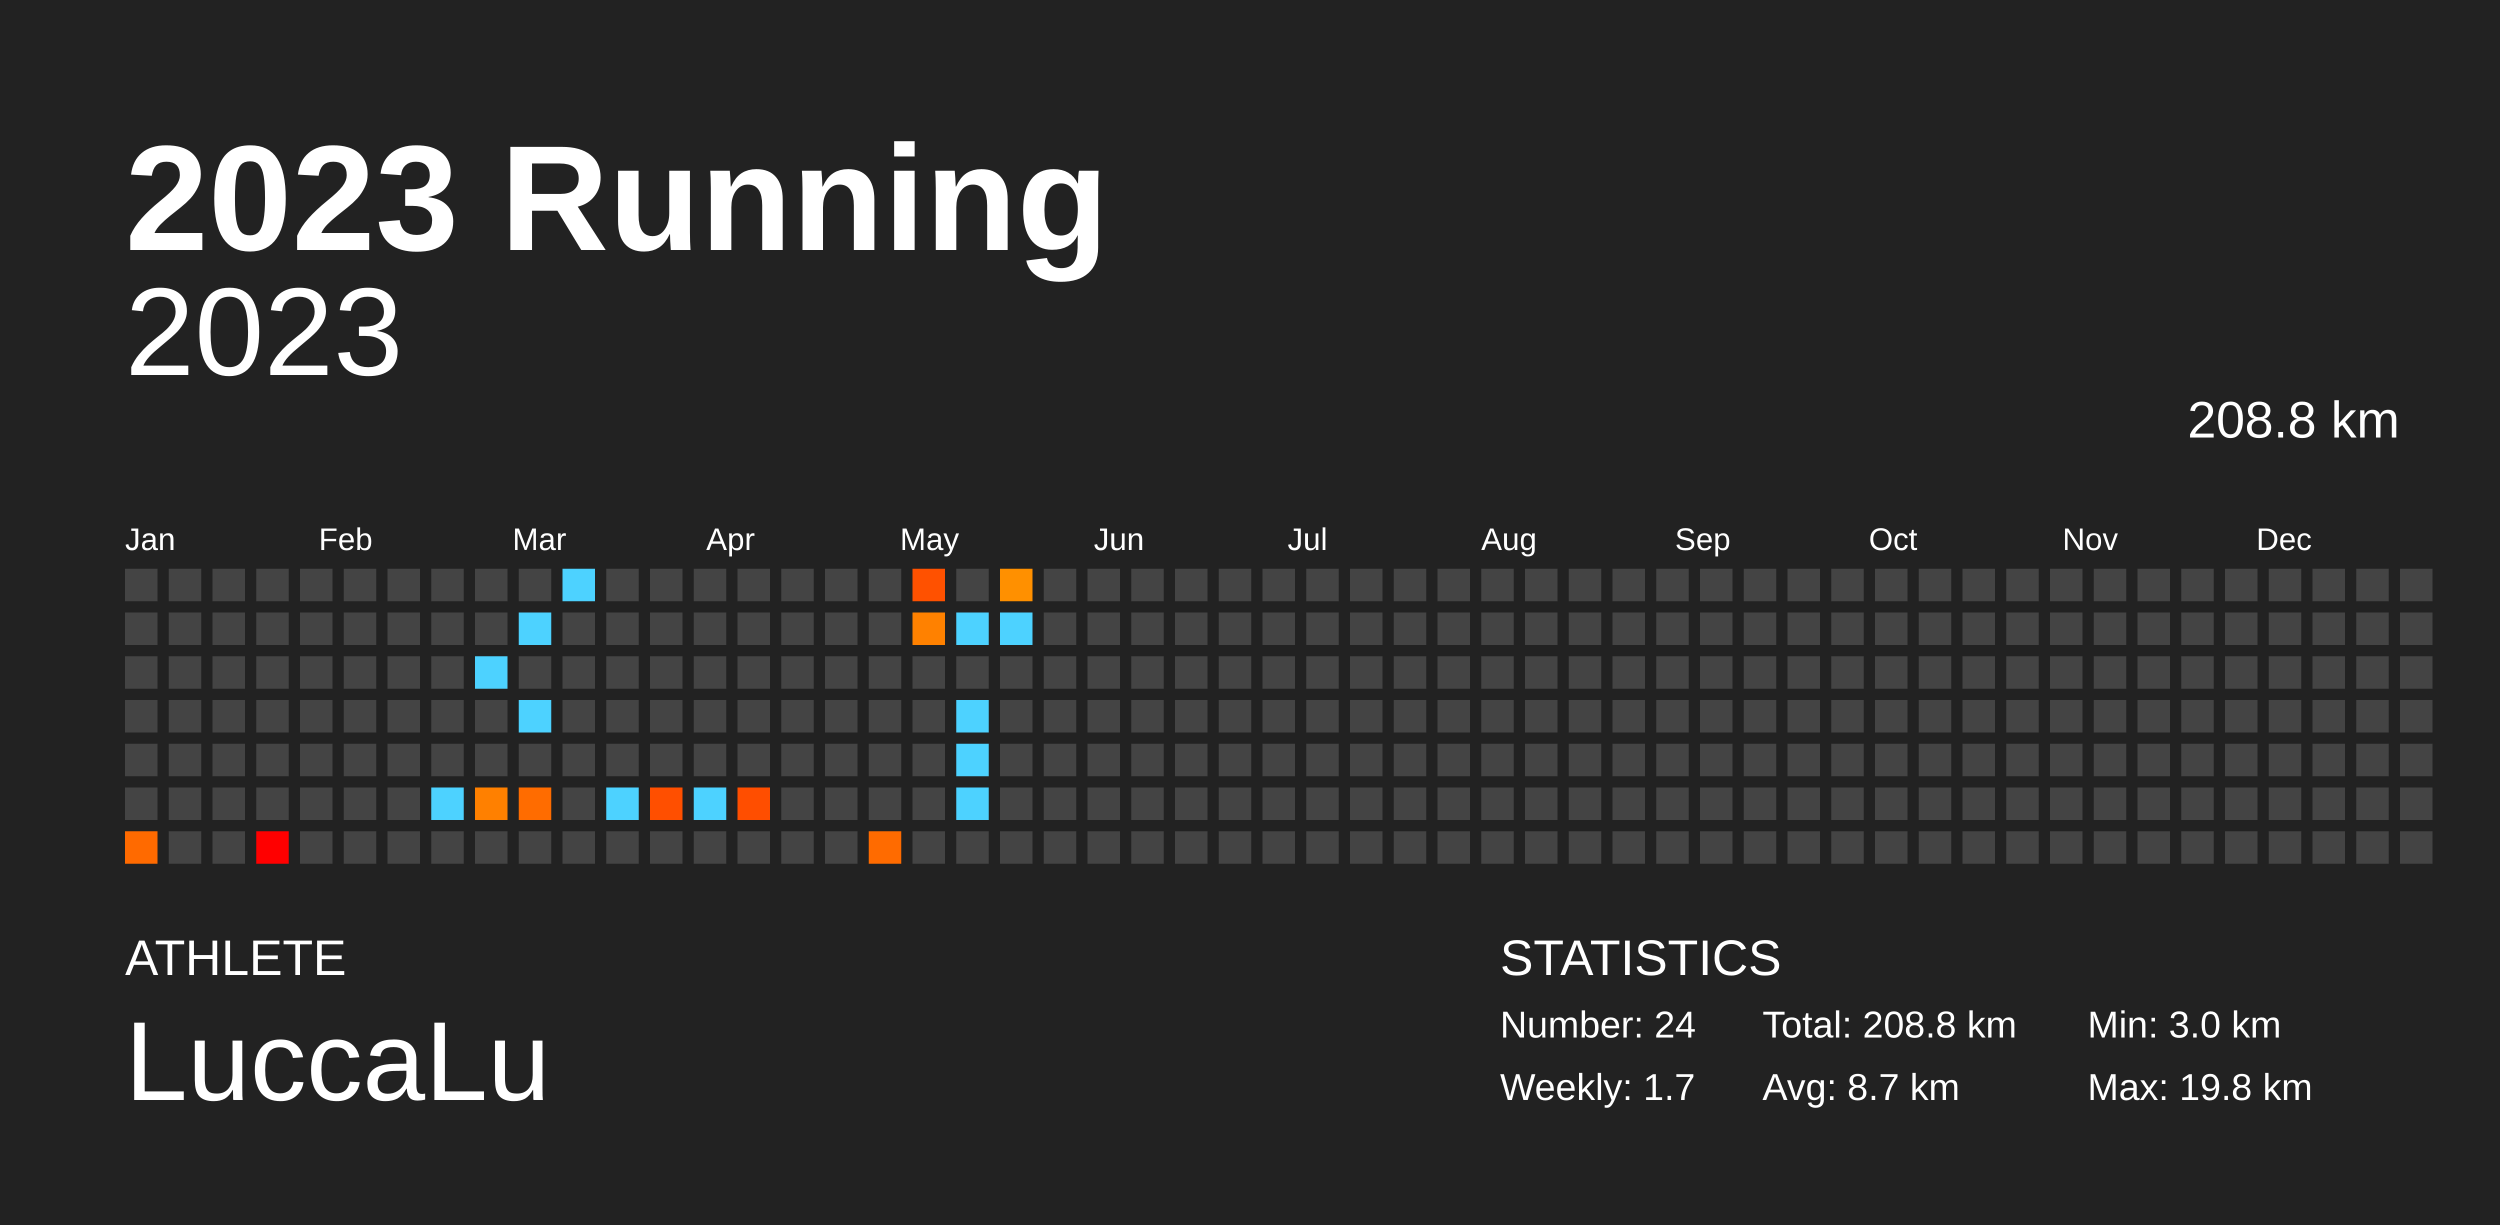
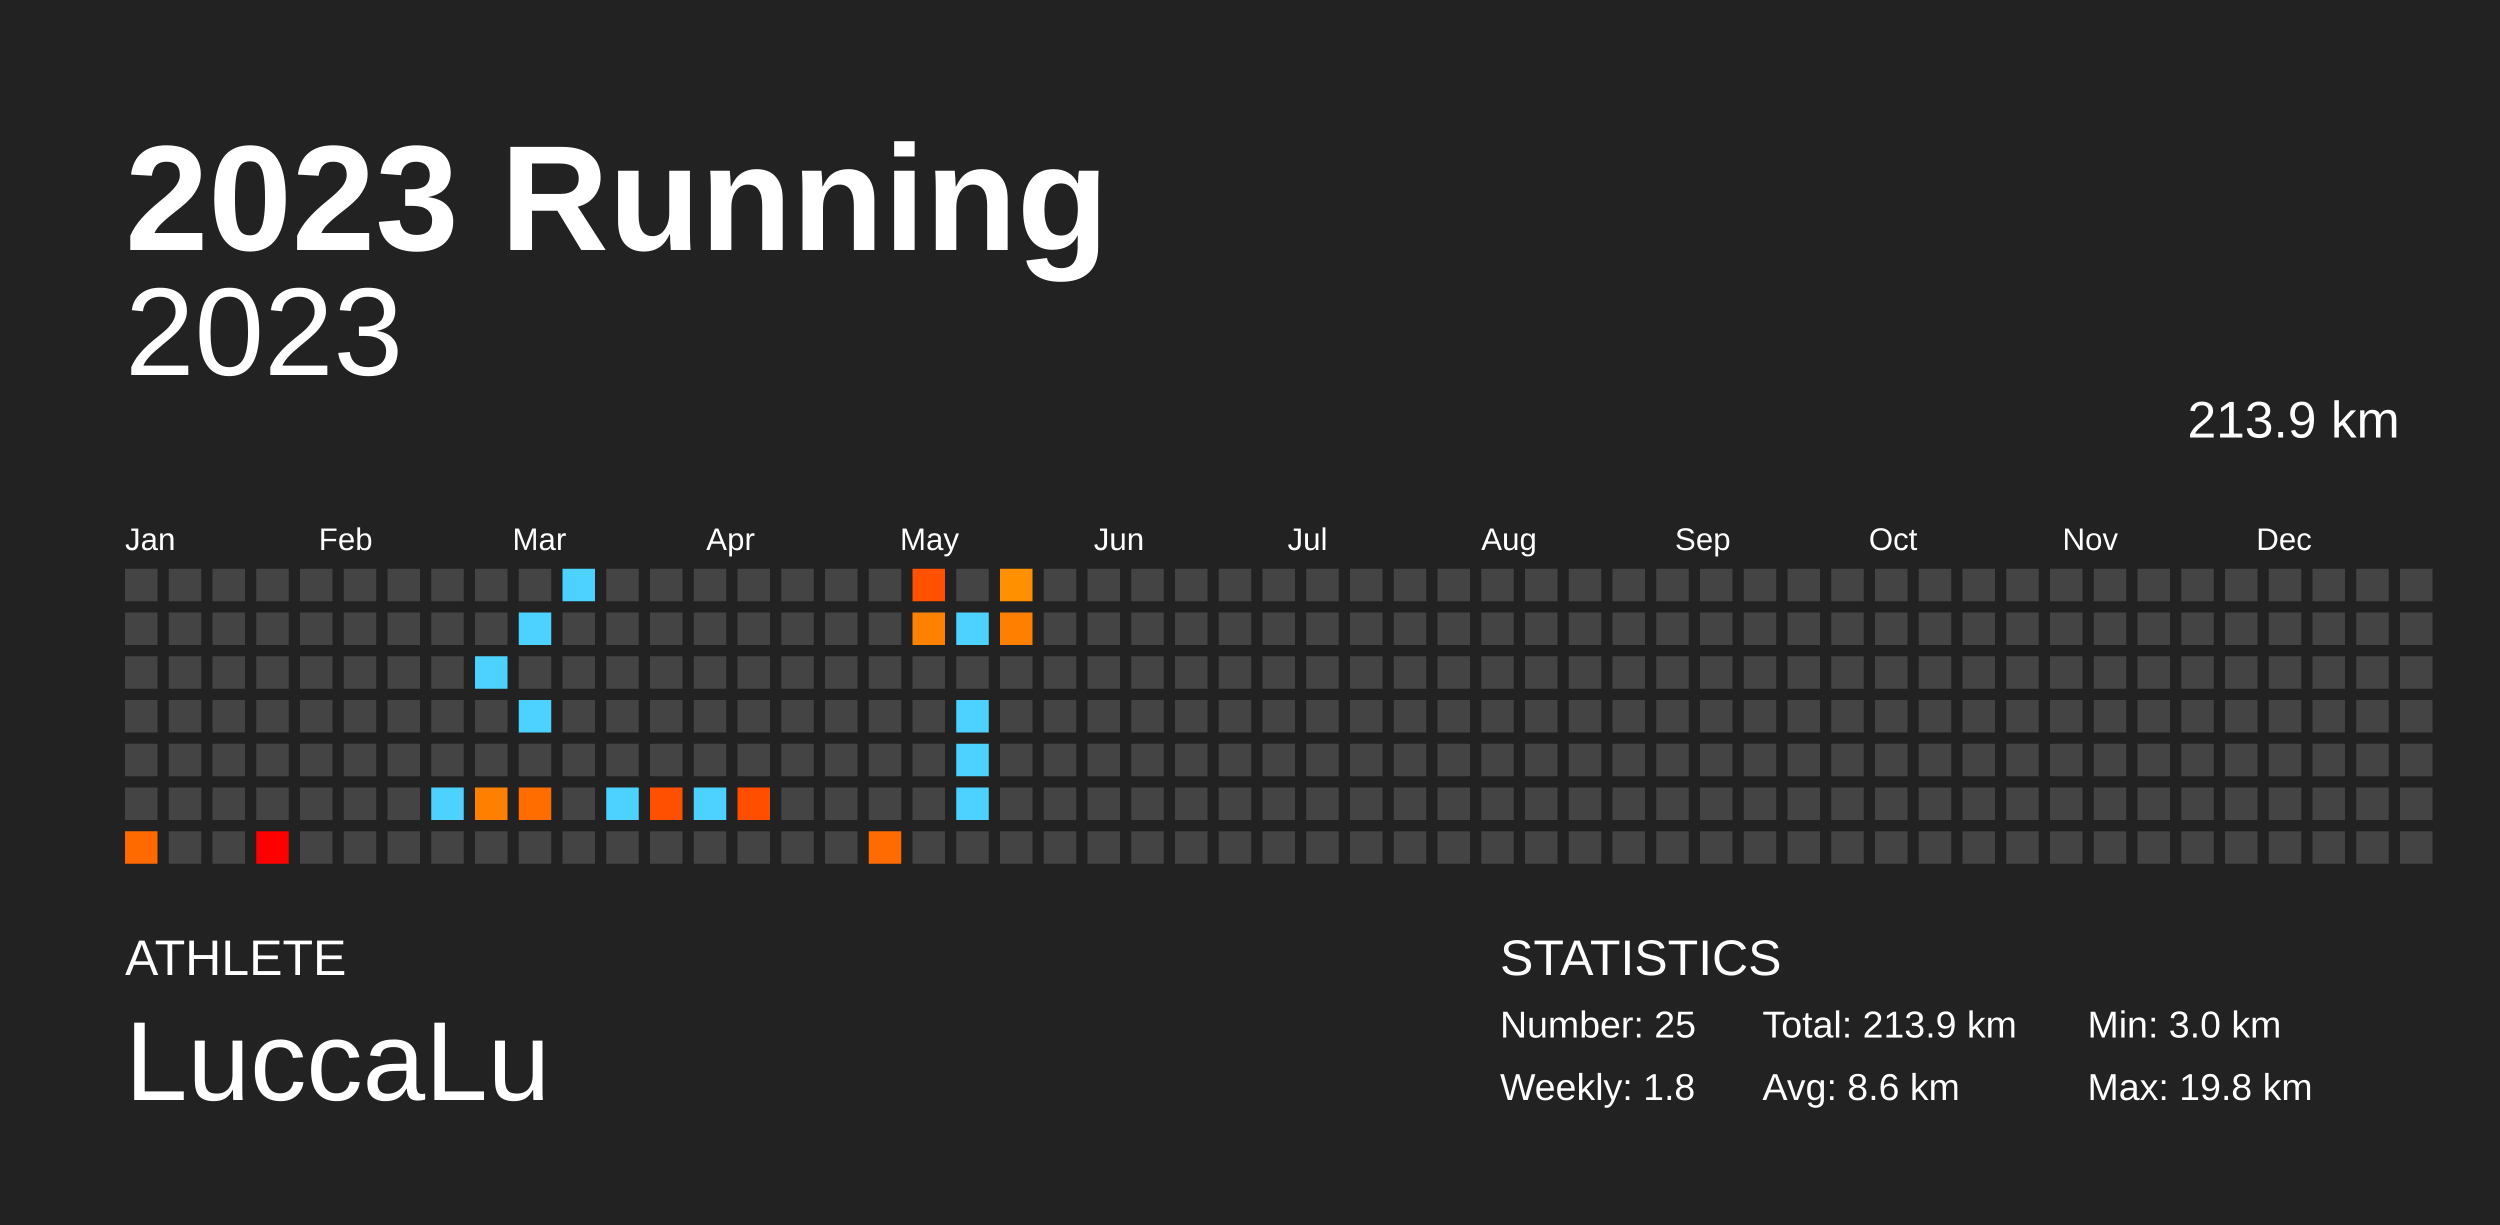
<svg xmlns="http://www.w3.org/2000/svg" baseProfile="full" height="98mm" version="1.1" viewBox="0,0,200,98" width="200mm">
  <defs />
  <rect fill="#222222" height="98" width="200" x="0" y="0" />
  <text fill="#FFFFFF" style="font-size:12px; font-family:Arial; font-weight:bold;" x="10" y="20">2023 Running</text>
  <text fill="#FFFFFF" style="font-size:4px; font-family:Arial" x="10" y="78">ATHLETE</text>
  <text fill="#FFFFFF" style="font-size:9px; font-family:Arial" x="10" y="88">LuccaLu</text>
  <text fill="#FFFFFF" style="font-size:4px; font-family:Arial" x="120" y="78">STATISTICS</text>
-   <text fill="#FFFFFF" style="font-size:3px; font-family:Arial" x="120" y="83">Number: 24</text>
-   <text fill="#FFFFFF" style="font-size:3px; font-family:Arial" x="120" y="88">Weekly: 1.7</text>
-   <text fill="#FFFFFF" style="font-size:3px; font-family:Arial" x="141" y="83">Total: 208.8 km</text>
-   <text fill="#FFFFFF" style="font-size:3px; font-family:Arial" x="141" y="88">Avg: 8.7 km</text>
+   <text fill="#FFFFFF" style="font-size:3px; font-family:Arial" x="120" y="83">Number: 25</text>
+   <text fill="#FFFFFF" style="font-size:3px; font-family:Arial" x="120" y="88">Weekly: 1.8</text>
+   <text fill="#FFFFFF" style="font-size:3px; font-family:Arial" x="141" y="83">Total: 213.9 km</text>
+   <text fill="#FFFFFF" style="font-size:3px; font-family:Arial" x="141" y="88">Avg: 8.6 km</text>
  <text fill="#FFFFFF" style="font-size:3px; font-family:Arial" x="167" y="83">Min: 3.0 km</text>
  <text fill="#FFFFFF" style="font-size:3px; font-family:Arial" x="167" y="88">Max: 19.8 km</text>
  <text alignment-baseline="hanging" fill="#FFFFFF" style="font-size:10.0px; font-family:Arial;" x="10" y="30">2023</text>
-   <text alignment-baseline="hanging" fill="#FFFFFF" style="font-size:4.125px; font-family:Arial;" x="175" y="35">208.8 km</text>
+   <text alignment-baseline="hanging" fill="#FFFFFF" style="font-size:4.125px; font-family:Arial;" x="175" y="35">213.9 km</text>
  <text fill="#FFFFFF" style="font-size:2.5px; font-family:Arial" x="10.0" y="44">Jan</text>
  <text fill="#FFFFFF" style="font-size:2.5px; font-family:Arial" x="25.5" y="44">Feb</text>
  <text fill="#FFFFFF" style="font-size:2.5px; font-family:Arial" x="41.0" y="44">Mar</text>
  <text fill="#FFFFFF" style="font-size:2.5px; font-family:Arial" x="56.5" y="44">Apr</text>
  <text fill="#FFFFFF" style="font-size:2.5px; font-family:Arial" x="72.0" y="44">May</text>
  <text fill="#FFFFFF" style="font-size:2.5px; font-family:Arial" x="87.5" y="44">Jun</text>
  <text fill="#FFFFFF" style="font-size:2.5px; font-family:Arial" x="103.0" y="44">Jul</text>
  <text fill="#FFFFFF" style="font-size:2.5px; font-family:Arial" x="118.5" y="44">Aug</text>
  <text fill="#FFFFFF" style="font-size:2.5px; font-family:Arial" x="134.0" y="44">Sep</text>
  <text fill="#FFFFFF" style="font-size:2.5px; font-family:Arial" x="149.5" y="44">Oct</text>
  <text fill="#FFFFFF" style="font-size:2.5px; font-family:Arial" x="165.0" y="44">Nov</text>
  <text fill="#FFFFFF" style="font-size:2.5px; font-family:Arial" x="180.5" y="44">Dec</text>
  <rect fill="#444444" height="2.6" width="2.6" x="10.0" y="45.5" />
  <rect fill="#444444" height="2.6" width="2.6" x="10.0" y="49.0" />
  <rect fill="#444444" height="2.6" width="2.6" x="10.0" y="52.5" />
  <rect fill="#444444" height="2.6" width="2.6" x="10.0" y="56.0" />
  <rect fill="#444444" height="2.6" width="2.6" x="10.0" y="59.5" />
  <rect fill="#444444" height="2.6" width="2.6" x="10.0" y="63.0" />
  <rect fill="#ff6a00" height="2.6" width="2.6" x="10.0" y="66.5" />
  <rect fill="#444444" height="2.6" width="2.6" x="13.5" y="45.5" />
  <rect fill="#444444" height="2.6" width="2.6" x="13.5" y="49.0" />
  <rect fill="#444444" height="2.6" width="2.6" x="13.5" y="52.5" />
  <rect fill="#444444" height="2.6" width="2.6" x="13.5" y="56.0" />
  <rect fill="#444444" height="2.6" width="2.6" x="13.5" y="59.5" />
  <rect fill="#444444" height="2.6" width="2.6" x="13.5" y="63.0" />
  <rect fill="#444444" height="2.6" width="2.6" x="13.5" y="66.5" />
  <rect fill="#444444" height="2.6" width="2.6" x="17.0" y="45.5" />
  <rect fill="#444444" height="2.6" width="2.6" x="17.0" y="49.0" />
  <rect fill="#444444" height="2.6" width="2.6" x="17.0" y="52.5" />
  <rect fill="#444444" height="2.6" width="2.6" x="17.0" y="56.0" />
  <rect fill="#444444" height="2.6" width="2.6" x="17.0" y="59.5" />
  <rect fill="#444444" height="2.6" width="2.6" x="17.0" y="63.0" />
  <rect fill="#444444" height="2.6" width="2.6" x="17.0" y="66.5" />
  <rect fill="#444444" height="2.6" width="2.6" x="20.5" y="45.5" />
  <rect fill="#444444" height="2.6" width="2.6" x="20.5" y="49.0" />
  <rect fill="#444444" height="2.6" width="2.6" x="20.5" y="52.5" />
  <rect fill="#444444" height="2.6" width="2.6" x="20.5" y="56.0" />
  <rect fill="#444444" height="2.6" width="2.6" x="20.5" y="59.5" />
  <rect fill="#444444" height="2.6" width="2.6" x="20.5" y="63.0" />
  <rect fill="#ff0000" height="2.6" width="2.6" x="20.5" y="66.5" />
  <rect fill="#444444" height="2.6" width="2.6" x="24.0" y="45.5" />
  <rect fill="#444444" height="2.6" width="2.6" x="24.0" y="49.0" />
  <rect fill="#444444" height="2.6" width="2.6" x="24.0" y="52.5" />
  <rect fill="#444444" height="2.6" width="2.6" x="24.0" y="56.0" />
  <rect fill="#444444" height="2.6" width="2.6" x="24.0" y="59.5" />
  <rect fill="#444444" height="2.6" width="2.6" x="24.0" y="63.0" />
  <rect fill="#444444" height="2.6" width="2.6" x="24.0" y="66.5" />
  <rect fill="#444444" height="2.6" width="2.6" x="27.5" y="45.5" />
  <rect fill="#444444" height="2.6" width="2.6" x="27.5" y="49.0" />
  <rect fill="#444444" height="2.6" width="2.6" x="27.5" y="52.5" />
  <rect fill="#444444" height="2.6" width="2.6" x="27.5" y="56.0" />
  <rect fill="#444444" height="2.6" width="2.6" x="27.5" y="59.5" />
  <rect fill="#444444" height="2.6" width="2.6" x="27.5" y="63.0" />
  <rect fill="#444444" height="2.6" width="2.6" x="27.5" y="66.5" />
  <rect fill="#444444" height="2.6" width="2.6" x="31.0" y="45.5" />
  <rect fill="#444444" height="2.6" width="2.6" x="31.0" y="49.0" />
  <rect fill="#444444" height="2.6" width="2.6" x="31.0" y="52.5" />
  <rect fill="#444444" height="2.6" width="2.6" x="31.0" y="56.0" />
  <rect fill="#444444" height="2.6" width="2.6" x="31.0" y="59.5" />
  <rect fill="#444444" height="2.6" width="2.6" x="31.0" y="63.0" />
  <rect fill="#444444" height="2.6" width="2.6" x="31.0" y="66.5" />
  <rect fill="#444444" height="2.6" width="2.6" x="34.5" y="45.5" />
  <rect fill="#444444" height="2.6" width="2.6" x="34.5" y="49.0" />
  <rect fill="#444444" height="2.6" width="2.6" x="34.5" y="52.5" />
  <rect fill="#444444" height="2.6" width="2.6" x="34.5" y="56.0" />
  <rect fill="#444444" height="2.6" width="2.6" x="34.5" y="59.5" />
  <rect fill="#4dd2ff" height="2.6" width="2.6" x="34.5" y="63.0" />
  <rect fill="#444444" height="2.6" width="2.6" x="34.5" y="66.5" />
  <rect fill="#444444" height="2.6" width="2.6" x="38.0" y="45.5" />
  <rect fill="#444444" height="2.6" width="2.6" x="38.0" y="49.0" />
  <rect fill="#4dd2ff" height="2.6" width="2.6" x="38.0" y="52.5" />
  <rect fill="#444444" height="2.6" width="2.6" x="38.0" y="56.0" />
  <rect fill="#444444" height="2.6" width="2.6" x="38.0" y="59.5" />
  <rect fill="#ff8000" height="2.6" width="2.6" x="38.0" y="63.0" />
  <rect fill="#444444" height="2.6" width="2.6" x="38.0" y="66.5" />
  <rect fill="#444444" height="2.6" width="2.6" x="41.5" y="45.5" />
  <rect fill="#4dd2ff" height="2.6" width="2.6" x="41.5" y="49.0" />
  <rect fill="#444444" height="2.6" width="2.6" x="41.5" y="52.5" />
  <rect fill="#4dd2ff" height="2.6" width="2.6" x="41.5" y="56.0" />
  <rect fill="#444444" height="2.6" width="2.6" x="41.5" y="59.5" />
  <rect fill="#ff6c00" height="2.6" width="2.6" x="41.5" y="63.0" />
  <rect fill="#444444" height="2.6" width="2.6" x="41.5" y="66.5" />
  <rect fill="#4dd2ff" height="2.6" width="2.6" x="45.0" y="45.5" />
  <rect fill="#444444" height="2.6" width="2.6" x="45.0" y="49.0" />
  <rect fill="#444444" height="2.6" width="2.6" x="45.0" y="52.5" />
  <rect fill="#444444" height="2.6" width="2.6" x="45.0" y="56.0" />
  <rect fill="#444444" height="2.6" width="2.6" x="45.0" y="59.5" />
  <rect fill="#444444" height="2.6" width="2.6" x="45.0" y="63.0" />
  <rect fill="#444444" height="2.6" width="2.6" x="45.0" y="66.5" />
  <rect fill="#444444" height="2.6" width="2.6" x="48.5" y="45.5" />
  <rect fill="#444444" height="2.6" width="2.6" x="48.5" y="49.0" />
  <rect fill="#444444" height="2.6" width="2.6" x="48.5" y="52.5" />
  <rect fill="#444444" height="2.6" width="2.6" x="48.5" y="56.0" />
  <rect fill="#444444" height="2.6" width="2.6" x="48.5" y="59.5" />
  <rect fill="#4dd2ff" height="2.6" width="2.6" x="48.5" y="63.0" />
  <rect fill="#444444" height="2.6" width="2.6" x="48.5" y="66.5" />
  <rect fill="#444444" height="2.6" width="2.6" x="52.0" y="45.5" />
  <rect fill="#444444" height="2.6" width="2.6" x="52.0" y="49.0" />
  <rect fill="#444444" height="2.6" width="2.6" x="52.0" y="52.5" />
  <rect fill="#444444" height="2.6" width="2.6" x="52.0" y="56.0" />
  <rect fill="#444444" height="2.6" width="2.6" x="52.0" y="59.5" />
  <rect fill="#ff4f00" height="2.6" width="2.6" x="52.0" y="63.0" />
  <rect fill="#444444" height="2.6" width="2.6" x="52.0" y="66.5" />
  <rect fill="#444444" height="2.6" width="2.6" x="55.5" y="45.5" />
  <rect fill="#444444" height="2.6" width="2.6" x="55.5" y="49.0" />
  <rect fill="#444444" height="2.6" width="2.6" x="55.5" y="52.5" />
  <rect fill="#444444" height="2.6" width="2.6" x="55.5" y="56.0" />
  <rect fill="#444444" height="2.6" width="2.6" x="55.5" y="59.5" />
  <rect fill="#4dd2ff" height="2.6" width="2.6" x="55.5" y="63.0" />
  <rect fill="#444444" height="2.6" width="2.6" x="55.5" y="66.5" />
  <rect fill="#444444" height="2.6" width="2.6" x="59.0" y="45.5" />
  <rect fill="#444444" height="2.6" width="2.6" x="59.0" y="49.0" />
  <rect fill="#444444" height="2.6" width="2.6" x="59.0" y="52.5" />
  <rect fill="#444444" height="2.6" width="2.6" x="59.0" y="56.0" />
  <rect fill="#444444" height="2.6" width="2.6" x="59.0" y="59.5" />
  <rect fill="#ff4e00" height="2.6" width="2.6" x="59.0" y="63.0" />
  <rect fill="#444444" height="2.6" width="2.6" x="59.0" y="66.5" />
  <rect fill="#444444" height="2.6" width="2.6" x="62.5" y="45.5" />
  <rect fill="#444444" height="2.6" width="2.6" x="62.5" y="49.0" />
  <rect fill="#444444" height="2.6" width="2.6" x="62.5" y="52.5" />
  <rect fill="#444444" height="2.6" width="2.6" x="62.5" y="56.0" />
  <rect fill="#444444" height="2.6" width="2.6" x="62.5" y="59.5" />
  <rect fill="#444444" height="2.6" width="2.6" x="62.5" y="63.0" />
  <rect fill="#444444" height="2.6" width="2.6" x="62.5" y="66.5" />
  <rect fill="#444444" height="2.6" width="2.6" x="66.0" y="45.5" />
  <rect fill="#444444" height="2.6" width="2.6" x="66.0" y="49.0" />
  <rect fill="#444444" height="2.6" width="2.6" x="66.0" y="52.5" />
  <rect fill="#444444" height="2.6" width="2.6" x="66.0" y="56.0" />
  <rect fill="#444444" height="2.6" width="2.6" x="66.0" y="59.5" />
  <rect fill="#444444" height="2.6" width="2.6" x="66.0" y="63.0" />
  <rect fill="#444444" height="2.6" width="2.6" x="66.0" y="66.5" />
  <rect fill="#444444" height="2.6" width="2.6" x="69.5" y="45.5" />
  <rect fill="#444444" height="2.6" width="2.6" x="69.5" y="49.0" />
  <rect fill="#444444" height="2.6" width="2.6" x="69.5" y="52.5" />
  <rect fill="#444444" height="2.6" width="2.6" x="69.5" y="56.0" />
  <rect fill="#444444" height="2.6" width="2.6" x="69.5" y="59.5" />
  <rect fill="#444444" height="2.6" width="2.6" x="69.5" y="63.0" />
  <rect fill="#ff6b00" height="2.6" width="2.6" x="69.5" y="66.5" />
  <rect fill="#ff5100" height="2.6" width="2.6" x="73.0" y="45.5" />
  <rect fill="#ff8100" height="2.6" width="2.6" x="73.0" y="49.0" />
  <rect fill="#444444" height="2.6" width="2.6" x="73.0" y="52.5" />
  <rect fill="#444444" height="2.6" width="2.6" x="73.0" y="56.0" />
  <rect fill="#444444" height="2.6" width="2.6" x="73.0" y="59.5" />
  <rect fill="#444444" height="2.6" width="2.6" x="73.0" y="63.0" />
  <rect fill="#444444" height="2.6" width="2.6" x="73.0" y="66.5" />
  <rect fill="#444444" height="2.6" width="2.6" x="76.5" y="45.5" />
  <rect fill="#4dd2ff" height="2.6" width="2.6" x="76.5" y="49.0" />
  <rect fill="#444444" height="2.6" width="2.6" x="76.5" y="52.5" />
  <rect fill="#4dd2ff" height="2.6" width="2.6" x="76.5" y="56.0" />
  <rect fill="#4dd2ff" height="2.6" width="2.6" x="76.5" y="59.5" />
  <rect fill="#4dd2ff" height="2.6" width="2.6" x="76.5" y="63.0" />
  <rect fill="#444444" height="2.6" width="2.6" x="76.5" y="66.5" />
  <rect fill="#ff9000" height="2.6" width="2.6" x="80.0" y="45.5" />
-   <rect fill="#4dd2ff" height="2.6" width="2.6" x="80.0" y="49.0" />
+   <rect fill="#ff8000" height="2.6" width="2.6" x="80.0" y="49.0" />
  <rect fill="#444444" height="2.6" width="2.6" x="80.0" y="52.5" />
  <rect fill="#444444" height="2.6" width="2.6" x="80.0" y="56.0" />
  <rect fill="#444444" height="2.6" width="2.6" x="80.0" y="59.5" />
  <rect fill="#444444" height="2.6" width="2.6" x="80.0" y="63.0" />
  <rect fill="#444444" height="2.6" width="2.6" x="80.0" y="66.5" />
  <rect fill="#444444" height="2.6" width="2.6" x="83.5" y="45.5" />
  <rect fill="#444444" height="2.6" width="2.6" x="83.5" y="49.0" />
  <rect fill="#444444" height="2.6" width="2.6" x="83.5" y="52.5" />
  <rect fill="#444444" height="2.6" width="2.6" x="83.5" y="56.0" />
  <rect fill="#444444" height="2.6" width="2.6" x="83.5" y="59.5" />
  <rect fill="#444444" height="2.6" width="2.6" x="83.5" y="63.0" />
  <rect fill="#444444" height="2.6" width="2.6" x="83.5" y="66.5" />
  <rect fill="#444444" height="2.6" width="2.6" x="87.0" y="45.5" />
  <rect fill="#444444" height="2.6" width="2.6" x="87.0" y="49.0" />
  <rect fill="#444444" height="2.6" width="2.6" x="87.0" y="52.5" />
  <rect fill="#444444" height="2.6" width="2.6" x="87.0" y="56.0" />
  <rect fill="#444444" height="2.6" width="2.6" x="87.0" y="59.5" />
  <rect fill="#444444" height="2.6" width="2.6" x="87.0" y="63.0" />
  <rect fill="#444444" height="2.6" width="2.6" x="87.0" y="66.5" />
  <rect fill="#444444" height="2.6" width="2.6" x="90.5" y="45.5" />
  <rect fill="#444444" height="2.6" width="2.6" x="90.5" y="49.0" />
  <rect fill="#444444" height="2.6" width="2.6" x="90.5" y="52.5" />
  <rect fill="#444444" height="2.6" width="2.6" x="90.5" y="56.0" />
  <rect fill="#444444" height="2.6" width="2.6" x="90.5" y="59.5" />
  <rect fill="#444444" height="2.6" width="2.6" x="90.5" y="63.0" />
  <rect fill="#444444" height="2.6" width="2.6" x="90.5" y="66.5" />
  <rect fill="#444444" height="2.6" width="2.6" x="94.0" y="45.5" />
  <rect fill="#444444" height="2.6" width="2.6" x="94.0" y="49.0" />
  <rect fill="#444444" height="2.6" width="2.6" x="94.0" y="52.5" />
  <rect fill="#444444" height="2.6" width="2.6" x="94.0" y="56.0" />
  <rect fill="#444444" height="2.6" width="2.6" x="94.0" y="59.5" />
  <rect fill="#444444" height="2.6" width="2.6" x="94.0" y="63.0" />
  <rect fill="#444444" height="2.6" width="2.6" x="94.0" y="66.5" />
  <rect fill="#444444" height="2.6" width="2.6" x="97.5" y="45.5" />
  <rect fill="#444444" height="2.6" width="2.6" x="97.5" y="49.0" />
  <rect fill="#444444" height="2.6" width="2.6" x="97.5" y="52.5" />
  <rect fill="#444444" height="2.6" width="2.6" x="97.5" y="56.0" />
  <rect fill="#444444" height="2.6" width="2.6" x="97.5" y="59.5" />
  <rect fill="#444444" height="2.6" width="2.6" x="97.5" y="63.0" />
  <rect fill="#444444" height="2.6" width="2.6" x="97.5" y="66.5" />
  <rect fill="#444444" height="2.6" width="2.6" x="101.0" y="45.5" />
  <rect fill="#444444" height="2.6" width="2.6" x="101.0" y="49.0" />
  <rect fill="#444444" height="2.6" width="2.6" x="101.0" y="52.5" />
  <rect fill="#444444" height="2.6" width="2.6" x="101.0" y="56.0" />
  <rect fill="#444444" height="2.6" width="2.6" x="101.0" y="59.5" />
  <rect fill="#444444" height="2.6" width="2.6" x="101.0" y="63.0" />
  <rect fill="#444444" height="2.6" width="2.6" x="101.0" y="66.5" />
  <rect fill="#444444" height="2.6" width="2.6" x="104.5" y="45.5" />
  <rect fill="#444444" height="2.6" width="2.6" x="104.5" y="49.0" />
  <rect fill="#444444" height="2.6" width="2.6" x="104.5" y="52.5" />
  <rect fill="#444444" height="2.6" width="2.6" x="104.5" y="56.0" />
  <rect fill="#444444" height="2.6" width="2.6" x="104.5" y="59.5" />
  <rect fill="#444444" height="2.6" width="2.6" x="104.5" y="63.0" />
  <rect fill="#444444" height="2.6" width="2.6" x="104.5" y="66.5" />
  <rect fill="#444444" height="2.6" width="2.6" x="108.0" y="45.5" />
  <rect fill="#444444" height="2.6" width="2.6" x="108.0" y="49.0" />
  <rect fill="#444444" height="2.6" width="2.6" x="108.0" y="52.5" />
  <rect fill="#444444" height="2.6" width="2.6" x="108.0" y="56.0" />
  <rect fill="#444444" height="2.6" width="2.6" x="108.0" y="59.5" />
  <rect fill="#444444" height="2.6" width="2.6" x="108.0" y="63.0" />
  <rect fill="#444444" height="2.6" width="2.6" x="108.0" y="66.5" />
  <rect fill="#444444" height="2.6" width="2.6" x="111.5" y="45.5" />
  <rect fill="#444444" height="2.6" width="2.6" x="111.5" y="49.0" />
  <rect fill="#444444" height="2.6" width="2.6" x="111.5" y="52.5" />
  <rect fill="#444444" height="2.6" width="2.6" x="111.5" y="56.0" />
  <rect fill="#444444" height="2.6" width="2.6" x="111.5" y="59.5" />
  <rect fill="#444444" height="2.6" width="2.6" x="111.5" y="63.0" />
  <rect fill="#444444" height="2.6" width="2.6" x="111.5" y="66.5" />
  <rect fill="#444444" height="2.6" width="2.6" x="115.0" y="45.5" />
  <rect fill="#444444" height="2.6" width="2.6" x="115.0" y="49.0" />
  <rect fill="#444444" height="2.6" width="2.6" x="115.0" y="52.5" />
  <rect fill="#444444" height="2.6" width="2.6" x="115.0" y="56.0" />
  <rect fill="#444444" height="2.6" width="2.6" x="115.0" y="59.5" />
  <rect fill="#444444" height="2.6" width="2.6" x="115.0" y="63.0" />
  <rect fill="#444444" height="2.6" width="2.6" x="115.0" y="66.5" />
  <rect fill="#444444" height="2.6" width="2.6" x="118.5" y="45.5" />
  <rect fill="#444444" height="2.6" width="2.6" x="118.5" y="49.0" />
  <rect fill="#444444" height="2.6" width="2.6" x="118.5" y="52.5" />
  <rect fill="#444444" height="2.6" width="2.6" x="118.5" y="56.0" />
  <rect fill="#444444" height="2.6" width="2.6" x="118.5" y="59.5" />
  <rect fill="#444444" height="2.6" width="2.6" x="118.5" y="63.0" />
  <rect fill="#444444" height="2.6" width="2.6" x="118.5" y="66.5" />
  <rect fill="#444444" height="2.6" width="2.6" x="122.0" y="45.5" />
  <rect fill="#444444" height="2.6" width="2.6" x="122.0" y="49.0" />
  <rect fill="#444444" height="2.6" width="2.6" x="122.0" y="52.5" />
  <rect fill="#444444" height="2.6" width="2.6" x="122.0" y="56.0" />
  <rect fill="#444444" height="2.6" width="2.6" x="122.0" y="59.5" />
  <rect fill="#444444" height="2.6" width="2.6" x="122.0" y="63.0" />
  <rect fill="#444444" height="2.6" width="2.6" x="122.0" y="66.5" />
  <rect fill="#444444" height="2.6" width="2.6" x="125.5" y="45.5" />
  <rect fill="#444444" height="2.6" width="2.6" x="125.5" y="49.0" />
  <rect fill="#444444" height="2.6" width="2.6" x="125.5" y="52.5" />
  <rect fill="#444444" height="2.6" width="2.6" x="125.5" y="56.0" />
  <rect fill="#444444" height="2.6" width="2.6" x="125.5" y="59.5" />
  <rect fill="#444444" height="2.6" width="2.6" x="125.5" y="63.0" />
  <rect fill="#444444" height="2.6" width="2.6" x="125.5" y="66.5" />
  <rect fill="#444444" height="2.6" width="2.6" x="129.0" y="45.5" />
  <rect fill="#444444" height="2.6" width="2.6" x="129.0" y="49.0" />
  <rect fill="#444444" height="2.6" width="2.6" x="129.0" y="52.5" />
  <rect fill="#444444" height="2.6" width="2.6" x="129.0" y="56.0" />
  <rect fill="#444444" height="2.6" width="2.6" x="129.0" y="59.5" />
  <rect fill="#444444" height="2.6" width="2.6" x="129.0" y="63.0" />
  <rect fill="#444444" height="2.6" width="2.6" x="129.0" y="66.5" />
  <rect fill="#444444" height="2.6" width="2.6" x="132.5" y="45.5" />
  <rect fill="#444444" height="2.6" width="2.6" x="132.5" y="49.0" />
  <rect fill="#444444" height="2.6" width="2.6" x="132.5" y="52.5" />
  <rect fill="#444444" height="2.6" width="2.6" x="132.5" y="56.0" />
  <rect fill="#444444" height="2.6" width="2.6" x="132.5" y="59.5" />
  <rect fill="#444444" height="2.6" width="2.6" x="132.5" y="63.0" />
  <rect fill="#444444" height="2.6" width="2.6" x="132.5" y="66.5" />
  <rect fill="#444444" height="2.6" width="2.6" x="136.0" y="45.5" />
  <rect fill="#444444" height="2.6" width="2.6" x="136.0" y="49.0" />
  <rect fill="#444444" height="2.6" width="2.6" x="136.0" y="52.5" />
  <rect fill="#444444" height="2.6" width="2.6" x="136.0" y="56.0" />
  <rect fill="#444444" height="2.6" width="2.6" x="136.0" y="59.5" />
  <rect fill="#444444" height="2.6" width="2.6" x="136.0" y="63.0" />
  <rect fill="#444444" height="2.6" width="2.6" x="136.0" y="66.5" />
  <rect fill="#444444" height="2.6" width="2.6" x="139.5" y="45.5" />
  <rect fill="#444444" height="2.6" width="2.6" x="139.5" y="49.0" />
  <rect fill="#444444" height="2.6" width="2.6" x="139.5" y="52.5" />
  <rect fill="#444444" height="2.6" width="2.6" x="139.5" y="56.0" />
  <rect fill="#444444" height="2.6" width="2.6" x="139.5" y="59.5" />
  <rect fill="#444444" height="2.6" width="2.6" x="139.5" y="63.0" />
  <rect fill="#444444" height="2.6" width="2.6" x="139.5" y="66.5" />
  <rect fill="#444444" height="2.6" width="2.6" x="143.0" y="45.5" />
  <rect fill="#444444" height="2.6" width="2.6" x="143.0" y="49.0" />
  <rect fill="#444444" height="2.6" width="2.6" x="143.0" y="52.5" />
  <rect fill="#444444" height="2.6" width="2.6" x="143.0" y="56.0" />
  <rect fill="#444444" height="2.6" width="2.6" x="143.0" y="59.5" />
  <rect fill="#444444" height="2.6" width="2.6" x="143.0" y="63.0" />
  <rect fill="#444444" height="2.6" width="2.6" x="143.0" y="66.5" />
  <rect fill="#444444" height="2.6" width="2.6" x="146.5" y="45.5" />
  <rect fill="#444444" height="2.6" width="2.6" x="146.5" y="49.0" />
  <rect fill="#444444" height="2.6" width="2.6" x="146.5" y="52.5" />
  <rect fill="#444444" height="2.6" width="2.6" x="146.5" y="56.0" />
  <rect fill="#444444" height="2.6" width="2.6" x="146.5" y="59.5" />
  <rect fill="#444444" height="2.6" width="2.6" x="146.5" y="63.0" />
  <rect fill="#444444" height="2.6" width="2.6" x="146.5" y="66.5" />
  <rect fill="#444444" height="2.6" width="2.6" x="150.0" y="45.5" />
  <rect fill="#444444" height="2.6" width="2.6" x="150.0" y="49.0" />
  <rect fill="#444444" height="2.6" width="2.6" x="150.0" y="52.5" />
  <rect fill="#444444" height="2.6" width="2.6" x="150.0" y="56.0" />
  <rect fill="#444444" height="2.6" width="2.6" x="150.0" y="59.5" />
  <rect fill="#444444" height="2.6" width="2.6" x="150.0" y="63.0" />
  <rect fill="#444444" height="2.6" width="2.6" x="150.0" y="66.5" />
  <rect fill="#444444" height="2.6" width="2.6" x="153.5" y="45.5" />
  <rect fill="#444444" height="2.6" width="2.6" x="153.5" y="49.0" />
  <rect fill="#444444" height="2.6" width="2.6" x="153.5" y="52.5" />
  <rect fill="#444444" height="2.6" width="2.6" x="153.5" y="56.0" />
  <rect fill="#444444" height="2.6" width="2.6" x="153.5" y="59.5" />
  <rect fill="#444444" height="2.6" width="2.6" x="153.5" y="63.0" />
  <rect fill="#444444" height="2.6" width="2.6" x="153.5" y="66.5" />
  <rect fill="#444444" height="2.6" width="2.6" x="157.0" y="45.5" />
  <rect fill="#444444" height="2.6" width="2.6" x="157.0" y="49.0" />
  <rect fill="#444444" height="2.6" width="2.6" x="157.0" y="52.5" />
  <rect fill="#444444" height="2.6" width="2.6" x="157.0" y="56.0" />
  <rect fill="#444444" height="2.6" width="2.6" x="157.0" y="59.5" />
  <rect fill="#444444" height="2.6" width="2.6" x="157.0" y="63.0" />
  <rect fill="#444444" height="2.6" width="2.6" x="157.0" y="66.5" />
  <rect fill="#444444" height="2.6" width="2.6" x="160.5" y="45.5" />
  <rect fill="#444444" height="2.6" width="2.6" x="160.5" y="49.0" />
  <rect fill="#444444" height="2.6" width="2.6" x="160.5" y="52.5" />
  <rect fill="#444444" height="2.6" width="2.6" x="160.5" y="56.0" />
  <rect fill="#444444" height="2.6" width="2.6" x="160.5" y="59.5" />
  <rect fill="#444444" height="2.6" width="2.6" x="160.5" y="63.0" />
  <rect fill="#444444" height="2.6" width="2.6" x="160.5" y="66.5" />
  <rect fill="#444444" height="2.6" width="2.6" x="164.0" y="45.5" />
  <rect fill="#444444" height="2.6" width="2.6" x="164.0" y="49.0" />
  <rect fill="#444444" height="2.6" width="2.6" x="164.0" y="52.5" />
  <rect fill="#444444" height="2.6" width="2.6" x="164.0" y="56.0" />
  <rect fill="#444444" height="2.6" width="2.6" x="164.0" y="59.5" />
  <rect fill="#444444" height="2.6" width="2.6" x="164.0" y="63.0" />
  <rect fill="#444444" height="2.6" width="2.6" x="164.0" y="66.5" />
  <rect fill="#444444" height="2.6" width="2.6" x="167.5" y="45.5" />
  <rect fill="#444444" height="2.6" width="2.6" x="167.5" y="49.0" />
  <rect fill="#444444" height="2.6" width="2.6" x="167.5" y="52.5" />
  <rect fill="#444444" height="2.6" width="2.6" x="167.5" y="56.0" />
  <rect fill="#444444" height="2.6" width="2.6" x="167.5" y="59.5" />
  <rect fill="#444444" height="2.6" width="2.6" x="167.5" y="63.0" />
  <rect fill="#444444" height="2.6" width="2.6" x="167.5" y="66.5" />
  <rect fill="#444444" height="2.6" width="2.6" x="171.0" y="45.5" />
  <rect fill="#444444" height="2.6" width="2.6" x="171.0" y="49.0" />
  <rect fill="#444444" height="2.6" width="2.6" x="171.0" y="52.5" />
  <rect fill="#444444" height="2.6" width="2.6" x="171.0" y="56.0" />
  <rect fill="#444444" height="2.6" width="2.6" x="171.0" y="59.5" />
  <rect fill="#444444" height="2.6" width="2.6" x="171.0" y="63.0" />
  <rect fill="#444444" height="2.6" width="2.6" x="171.0" y="66.5" />
  <rect fill="#444444" height="2.6" width="2.6" x="174.5" y="45.5" />
  <rect fill="#444444" height="2.6" width="2.6" x="174.5" y="49.0" />
  <rect fill="#444444" height="2.6" width="2.6" x="174.5" y="52.5" />
  <rect fill="#444444" height="2.6" width="2.6" x="174.5" y="56.0" />
  <rect fill="#444444" height="2.6" width="2.6" x="174.5" y="59.5" />
  <rect fill="#444444" height="2.6" width="2.6" x="174.5" y="63.0" />
  <rect fill="#444444" height="2.6" width="2.6" x="174.5" y="66.5" />
  <rect fill="#444444" height="2.6" width="2.6" x="178.0" y="45.5" />
  <rect fill="#444444" height="2.6" width="2.6" x="178.0" y="49.0" />
  <rect fill="#444444" height="2.6" width="2.6" x="178.0" y="52.5" />
  <rect fill="#444444" height="2.6" width="2.6" x="178.0" y="56.0" />
  <rect fill="#444444" height="2.6" width="2.6" x="178.0" y="59.5" />
  <rect fill="#444444" height="2.6" width="2.6" x="178.0" y="63.0" />
  <rect fill="#444444" height="2.6" width="2.6" x="178.0" y="66.5" />
  <rect fill="#444444" height="2.6" width="2.6" x="181.5" y="45.5" />
  <rect fill="#444444" height="2.6" width="2.6" x="181.5" y="49.0" />
  <rect fill="#444444" height="2.6" width="2.6" x="181.5" y="52.5" />
  <rect fill="#444444" height="2.6" width="2.6" x="181.5" y="56.0" />
  <rect fill="#444444" height="2.6" width="2.6" x="181.5" y="59.5" />
  <rect fill="#444444" height="2.6" width="2.6" x="181.5" y="63.0" />
  <rect fill="#444444" height="2.6" width="2.6" x="181.5" y="66.5" />
  <rect fill="#444444" height="2.6" width="2.6" x="185.0" y="45.5" />
  <rect fill="#444444" height="2.6" width="2.6" x="185.0" y="49.0" />
  <rect fill="#444444" height="2.6" width="2.6" x="185.0" y="52.5" />
  <rect fill="#444444" height="2.6" width="2.6" x="185.0" y="56.0" />
  <rect fill="#444444" height="2.6" width="2.6" x="185.0" y="59.5" />
  <rect fill="#444444" height="2.6" width="2.6" x="185.0" y="63.0" />
  <rect fill="#444444" height="2.6" width="2.6" x="185.0" y="66.5" />
  <rect fill="#444444" height="2.6" width="2.6" x="188.5" y="45.5" />
  <rect fill="#444444" height="2.6" width="2.6" x="188.5" y="49.0" />
  <rect fill="#444444" height="2.6" width="2.6" x="188.5" y="52.5" />
  <rect fill="#444444" height="2.6" width="2.6" x="188.5" y="56.0" />
  <rect fill="#444444" height="2.6" width="2.6" x="188.5" y="59.5" />
  <rect fill="#444444" height="2.6" width="2.6" x="188.5" y="63.0" />
  <rect fill="#444444" height="2.6" width="2.6" x="188.5" y="66.5" />
  <rect fill="#444444" height="2.6" width="2.6" x="192.0" y="45.5" />
  <rect fill="#444444" height="2.6" width="2.6" x="192.0" y="49.0" />
  <rect fill="#444444" height="2.6" width="2.6" x="192.0" y="52.5" />
  <rect fill="#444444" height="2.6" width="2.6" x="192.0" y="56.0" />
  <rect fill="#444444" height="2.6" width="2.6" x="192.0" y="59.5" />
  <rect fill="#444444" height="2.6" width="2.6" x="192.0" y="63.0" />
  <rect fill="#444444" height="2.6" width="2.6" x="192.0" y="66.5" />
</svg>
